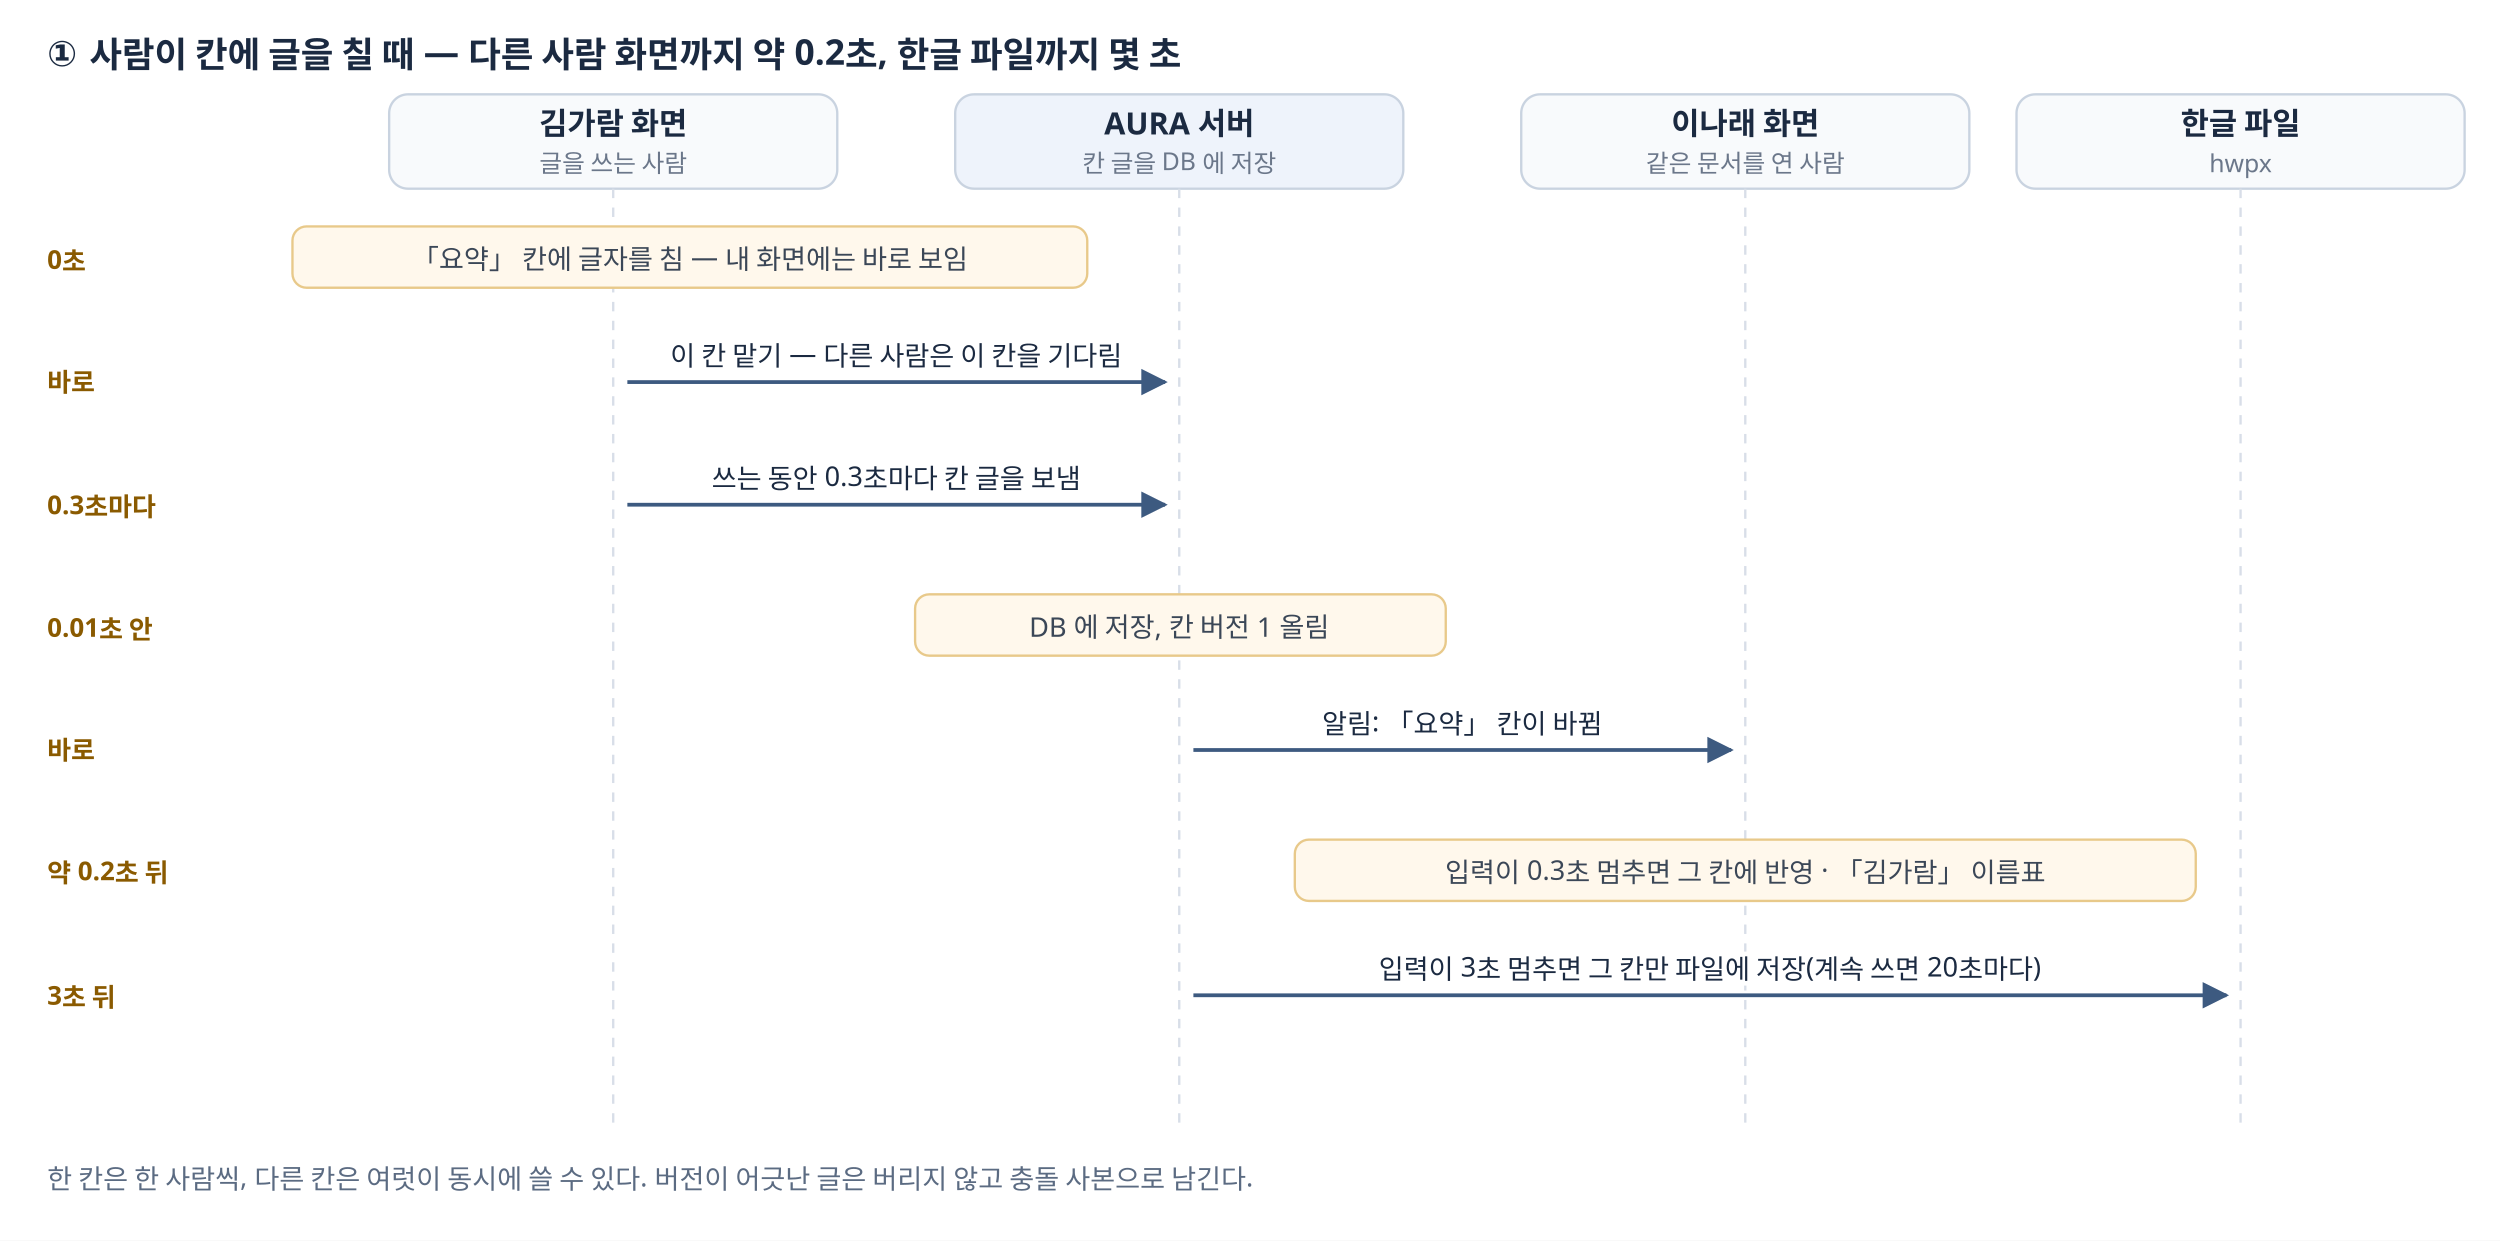
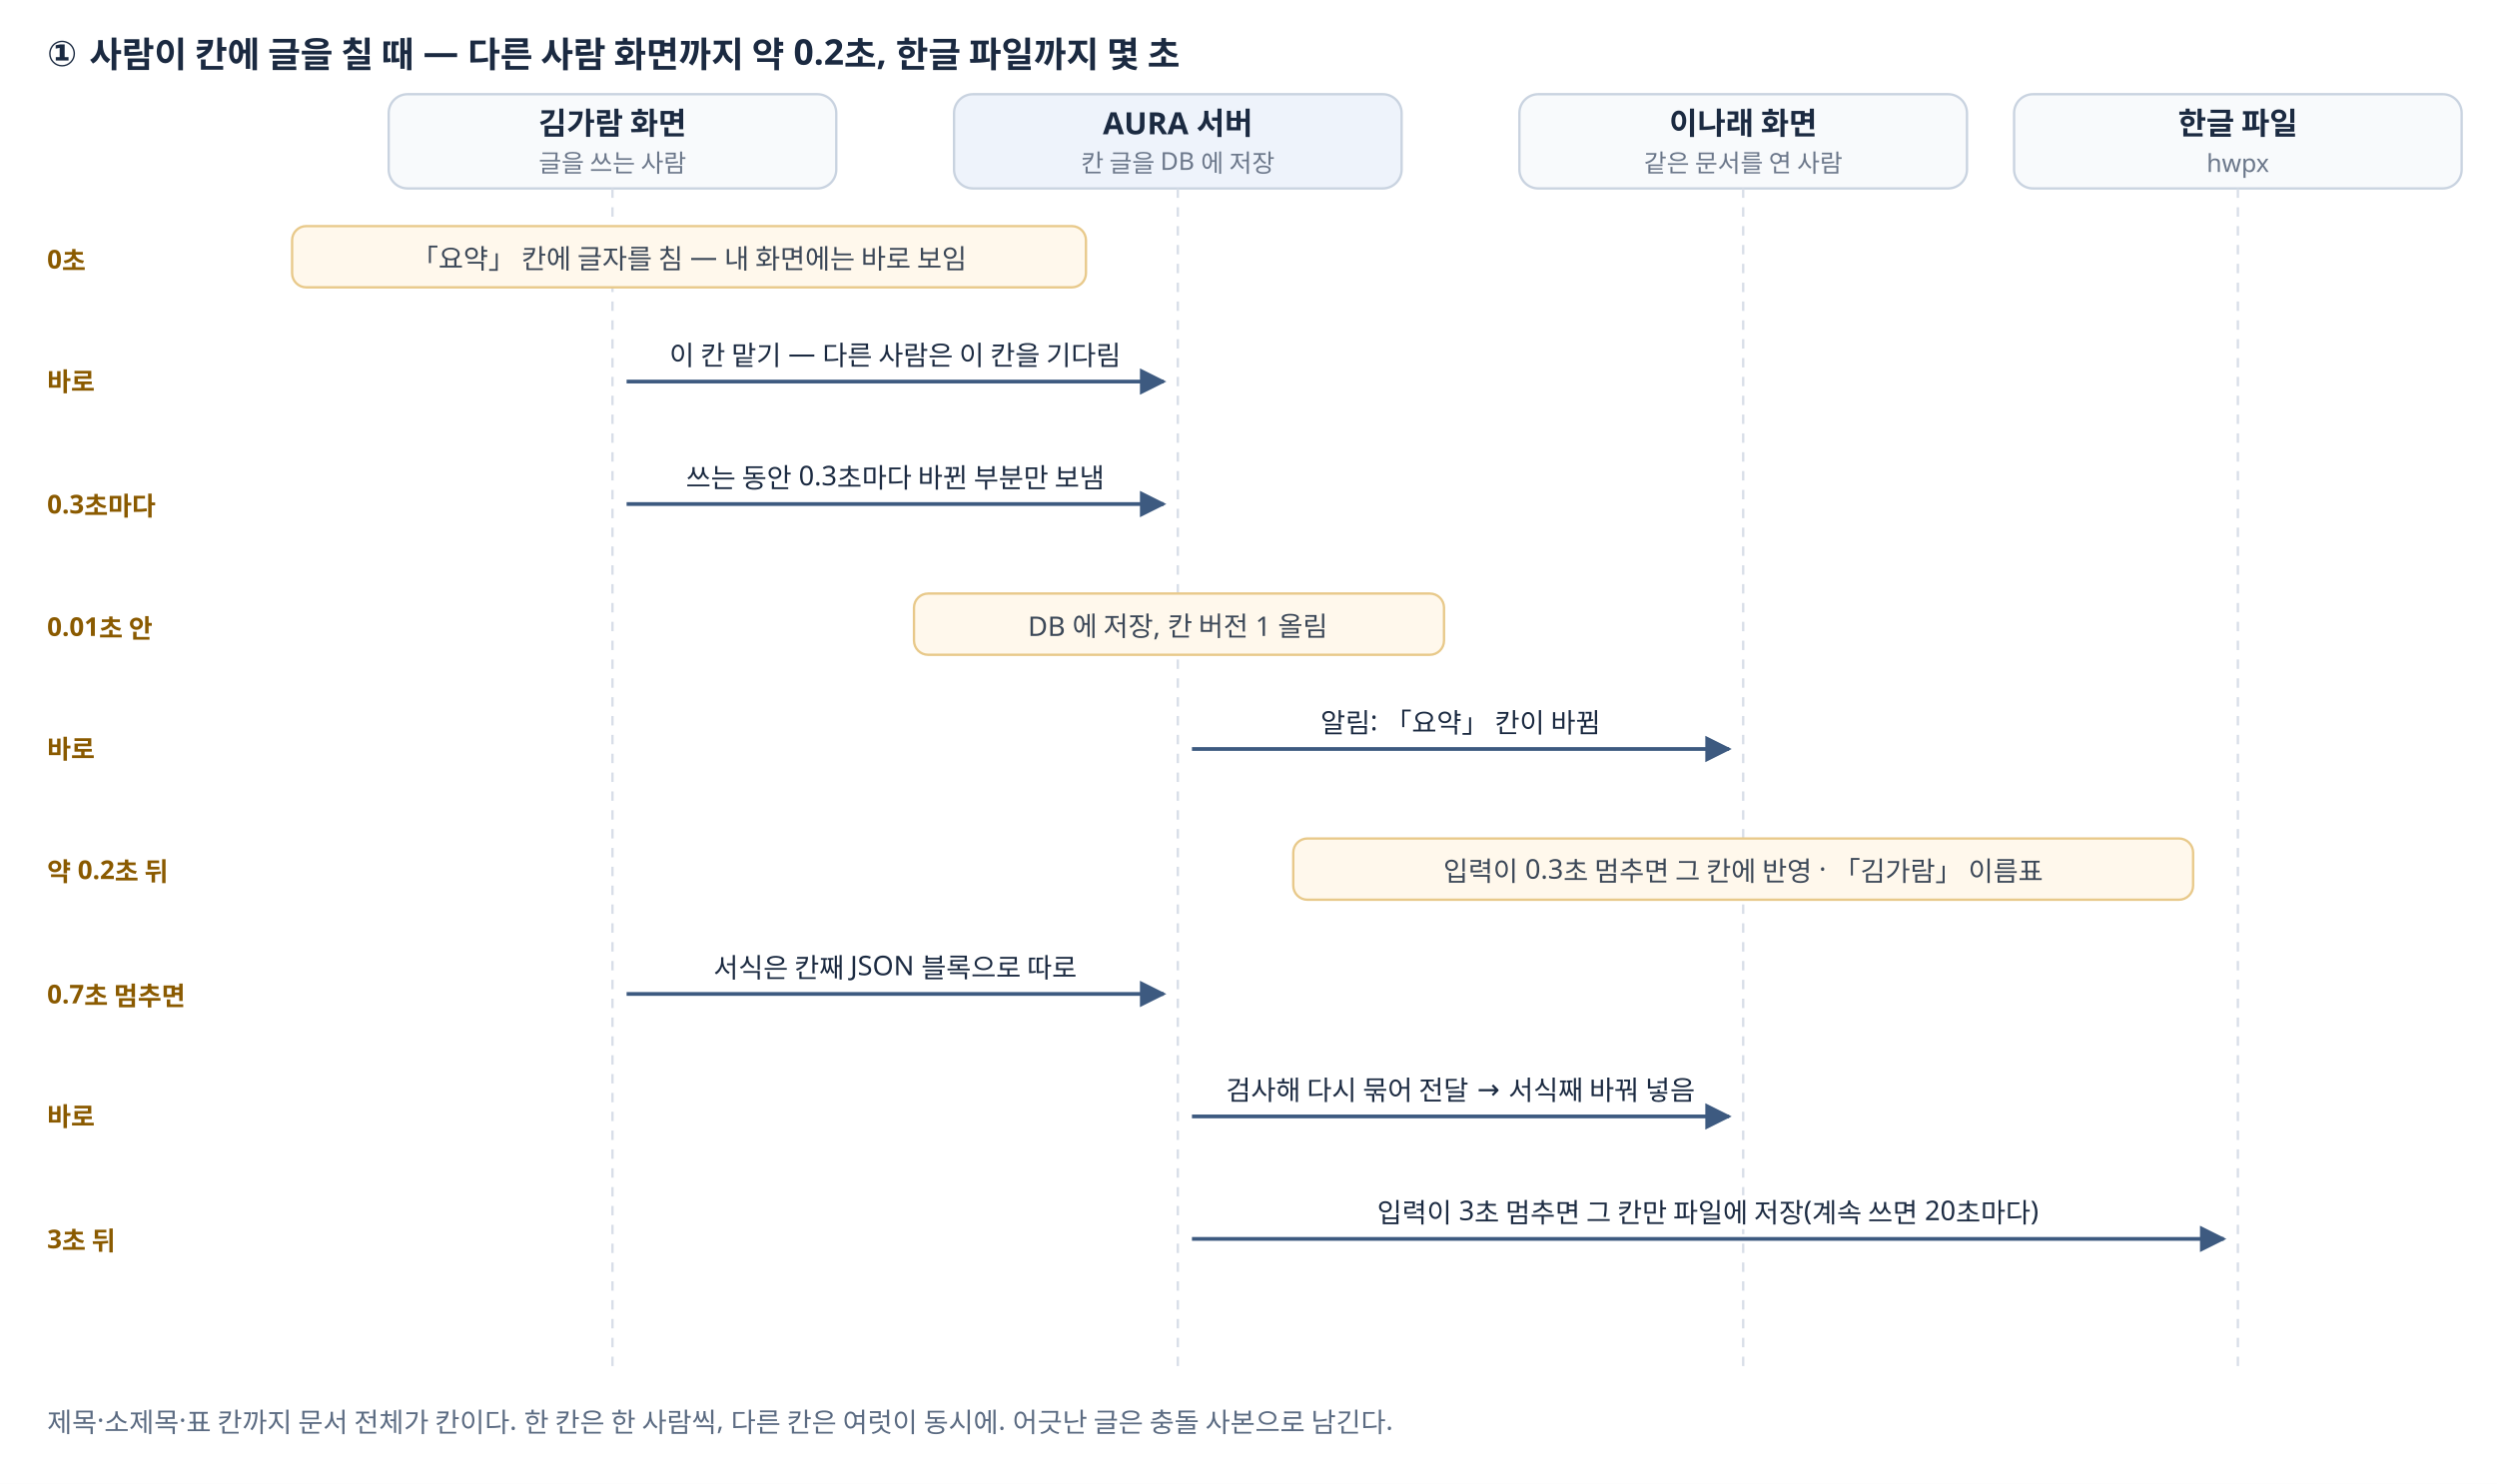
- <svg xmlns="http://www.w3.org/2000/svg" width="1060" height="526" viewBox="0 0 1060 526" role="img" aria-label="① 사람이 칸에 글을 칠 때 — 다른 사람 화면까지 약 0.2초, 한글 파일까지 몇 초" font-family="Pretendard, 'Apple SD Gothic Neo', 'Malgun Gothic', sans-serif">
+ <svg xmlns="http://www.w3.org/2000/svg" width="1060" height="630" viewBox="0 0 1060 630" role="img" aria-label="① 사람이 칸에 글을 칠 때 — 다른 사람 화면까지 약 0.2초, 한글 파일까지 몇 초" font-family="Pretendard, 'Apple SD Gothic Neo', 'Malgun Gothic', sans-serif">
  <defs>
    <marker id="ca" viewBox="0 0 10 10" refX="9" refY="5" markerWidth="7" markerHeight="7" orient="auto">
      <path d="M0,0 L10,5 L0,10 z" fill="#3d5a80" />
    </marker>
  </defs>
-   <rect width="1060" height="526" fill="#ffffff" />
+   <rect width="1060" height="630" fill="#ffffff" />
  <text x="20" y="28" font-size="15" font-weight="700" fill="#1b2a41">① 사람이 칸에 글을 칠 때 — 다른 사람 화면까지 약 0.2초, 한글 파일까지 몇 초</text>
  <rect x="165" y="40" width="190" height="40" rx="8" fill="#f8fafc" stroke="#c9d3e0" />
  <text x="260" y="57" font-size="13" font-weight="700" fill="#1b2a41" text-anchor="middle">김가람 화면</text>
  <text x="260" y="73" font-size="10.5" fill="#6b778a" text-anchor="middle">글을 쓰는 사람</text>
-   <line x1="260" y1="80" x2="260" y2="476" stroke="#d8dee8" stroke-dasharray="4 4" />
+   <line x1="260" y1="80" x2="260" y2="580" stroke="#d8dee8" stroke-dasharray="4 4" />
  <rect x="405" y="40" width="190" height="40" rx="8" fill="#eef3fb" stroke="#c9d3e0" />
  <text x="500" y="57" font-size="13" font-weight="700" fill="#1b2a41" text-anchor="middle">AURA 서버</text>
  <text x="500" y="73" font-size="10.5" fill="#6b778a" text-anchor="middle">칸 글을 DB 에 저장</text>
-   <line x1="500" y1="80" x2="500" y2="476" stroke="#d8dee8" stroke-dasharray="4 4" />
+   <line x1="500" y1="80" x2="500" y2="580" stroke="#d8dee8" stroke-dasharray="4 4" />
  <rect x="645" y="40" width="190" height="40" rx="8" fill="#f8fafc" stroke="#c9d3e0" />
  <text x="740" y="57" font-size="13" font-weight="700" fill="#1b2a41" text-anchor="middle">이나래 화면</text>
  <text x="740" y="73" font-size="10.5" fill="#6b778a" text-anchor="middle">같은 문서를 연 사람</text>
-   <line x1="740" y1="80" x2="740" y2="476" stroke="#d8dee8" stroke-dasharray="4 4" />
+   <line x1="740" y1="80" x2="740" y2="580" stroke="#d8dee8" stroke-dasharray="4 4" />
  <rect x="855" y="40" width="190" height="40" rx="8" fill="#f8fafc" stroke="#c9d3e0" />
  <text x="950" y="57" font-size="13" font-weight="700" fill="#1b2a41" text-anchor="middle">한글 파일</text>
  <text x="950" y="73" font-size="10.5" fill="#6b778a" text-anchor="middle">hwpx</text>
-   <line x1="950" y1="80" x2="950" y2="476" stroke="#d8dee8" stroke-dasharray="4 4" />
+   <line x1="950" y1="80" x2="950" y2="580" stroke="#d8dee8" stroke-dasharray="4 4" />
  <text x="20" y="114" font-size="11" fill="#8a5a00" font-weight="600">0초</text>
  <rect x="124" y="96" width="337" height="26" rx="6" fill="#fff8ec" stroke="#e8c98a" />
  <text x="292.5" y="114" font-size="11.5" fill="#3b4757" text-anchor="middle">「요약」 칸에 글자를 침 — 내 화면에는 바로 보임</text>
  <text x="20" y="166" font-size="11" fill="#8a5a00" font-weight="600">바로</text>
  <line x1="266" y1="162" x2="494" y2="162" stroke="#3d5a80" stroke-width="1.6" marker-end="url(#ca)" />
  <text x="380" y="155" font-size="11.5" fill="#1b2a41" text-anchor="middle" paint-order="stroke" stroke="#ffffff" stroke-width="4">이 칸 맡기 — 다른 사람은 이 칸을 기다림</text>
  <text x="20" y="218" font-size="11" fill="#8a5a00" font-weight="600">0.3초마다</text>
  <line x1="266" y1="214" x2="494" y2="214" stroke="#3d5a80" stroke-width="1.6" marker-end="url(#ca)" />
-   <text x="380" y="207" font-size="11.5" fill="#1b2a41" text-anchor="middle" paint-order="stroke" stroke="#ffffff" stroke-width="4">쓰는 동안 0.3초마다 칸 글을 보냄</text>
+   <text x="380" y="207" font-size="11.5" fill="#1b2a41" text-anchor="middle" paint-order="stroke" stroke="#ffffff" stroke-width="4">쓰는 동안 0.3초마다 바뀐 부분만 보냄</text>
  <text x="20" y="270" font-size="11" fill="#8a5a00" font-weight="600">0.01초 안</text>
  <rect x="388" y="252" width="225" height="26" rx="6" fill="#fff8ec" stroke="#e8c98a" />
  <text x="500.0" y="270" font-size="11.5" fill="#3b4757" text-anchor="middle">DB 에 저장, 칸 버전 1 올림</text>
  <text x="20" y="322" font-size="11" fill="#8a5a00" font-weight="600">바로</text>
  <line x1="506" y1="318" x2="734" y2="318" stroke="#3d5a80" stroke-width="1.6" marker-end="url(#ca)" />
  <text x="620" y="311" font-size="11.5" fill="#1b2a41" text-anchor="middle" paint-order="stroke" stroke="#ffffff" stroke-width="4">알림: 「요약」 칸이 바뀜</text>
  <text x="20" y="374" font-size="11" fill="#8a5a00" font-weight="600">약 0.2초 뒤</text>
  <rect x="549" y="356" width="382" height="26" rx="6" fill="#fff8ec" stroke="#e8c98a" />
  <text x="740.0" y="374" font-size="11.5" fill="#3b4757" text-anchor="middle">입력이 0.3초 멈추면 그 칸에 반영 · 「김가람」 이름표</text>
-   <text x="20" y="426" font-size="11" fill="#8a5a00" font-weight="600">3초 뒤</text>
-   <line x1="506" y1="422" x2="944" y2="422" stroke="#3d5a80" stroke-width="1.6" marker-end="url(#ca)" />
-   <text x="725" y="415" font-size="11.5" fill="#1b2a41" text-anchor="middle" paint-order="stroke" stroke="#ffffff" stroke-width="4">입력이 3초 멈추면 그 칸만 파일에 저장(계속 쓰면 20초마다)</text>
-   <text x="20" y="504" font-size="11.5" fill="#5b6b82">한 칸은 한 사람씩, 다른 칸은 여럿이 동시에 쓸 수 있다. 버전이 어긋난 글은 버리지 않고 충돌 사본으로 남긴다.</text>
+   <text x="20" y="426" font-size="11" fill="#8a5a00" font-weight="600">0.7초 멈추면</text>
+   <line x1="266" y1="422" x2="494" y2="422" stroke="#3d5a80" stroke-width="1.6" marker-end="url(#ca)" />
+   <text x="380" y="415" font-size="11.5" fill="#1b2a41" text-anchor="middle" paint-order="stroke" stroke="#ffffff" stroke-width="4">서식은 칸째 JSON 블록으로 따로</text>
+   <text x="20" y="478" font-size="11" fill="#8a5a00" font-weight="600">바로</text>
+   <line x1="506" y1="474" x2="734" y2="474" stroke="#3d5a80" stroke-width="1.6" marker-end="url(#ca)" />
+   <text x="620" y="467" font-size="11.5" fill="#1b2a41" text-anchor="middle" paint-order="stroke" stroke="#ffffff" stroke-width="4">검사해 다시 묶어 전달 → 서식째 바꿔 넣음</text>
+   <text x="20" y="530" font-size="11" fill="#8a5a00" font-weight="600">3초 뒤</text>
+   <line x1="506" y1="526" x2="944" y2="526" stroke="#3d5a80" stroke-width="1.6" marker-end="url(#ca)" />
+   <text x="725" y="519" font-size="11.5" fill="#1b2a41" text-anchor="middle" paint-order="stroke" stroke="#ffffff" stroke-width="4">입력이 3초 멈추면 그 칸만 파일에 저장(계속 쓰면 20초마다)</text>
+   <text x="20" y="608" font-size="11.5" fill="#5b6b82">제목·소제목·표 칸까지 문서 전체가 칸이다. 한 칸은 한 사람씩, 다른 칸은 여럿이 동시에. 어긋난 글은 충돌 사본으로 남긴다.</text>
</svg>
